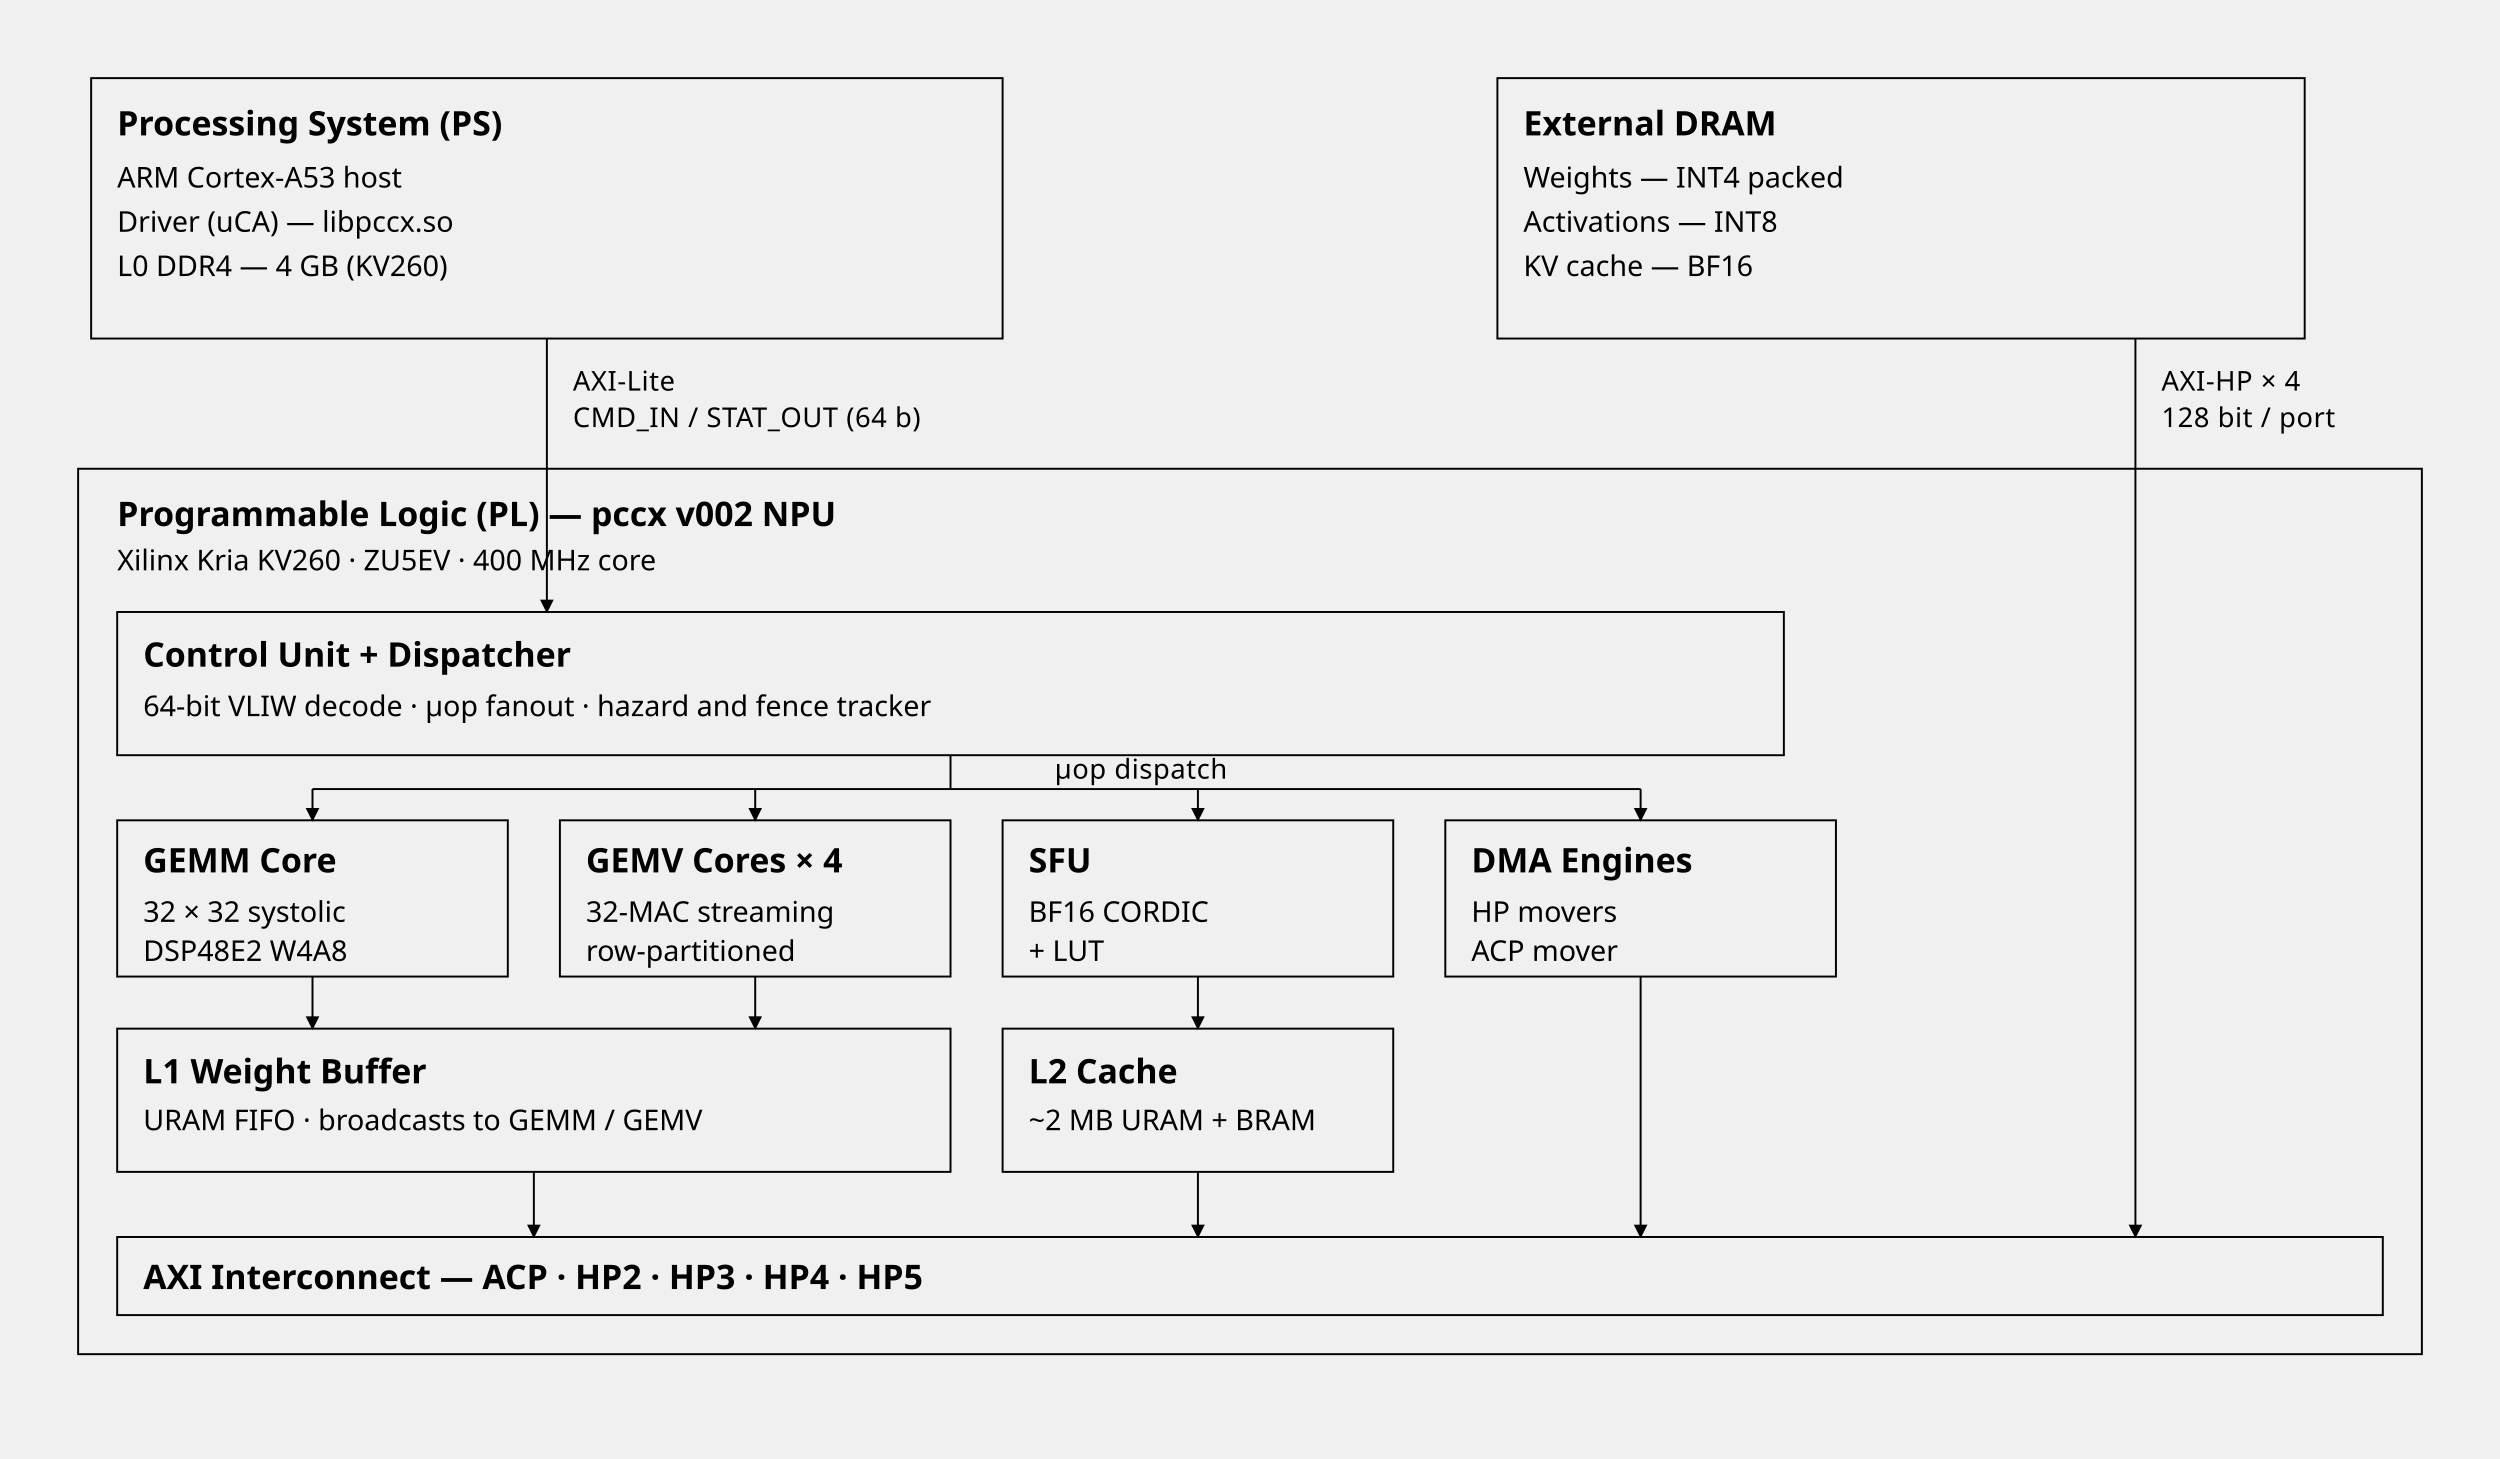
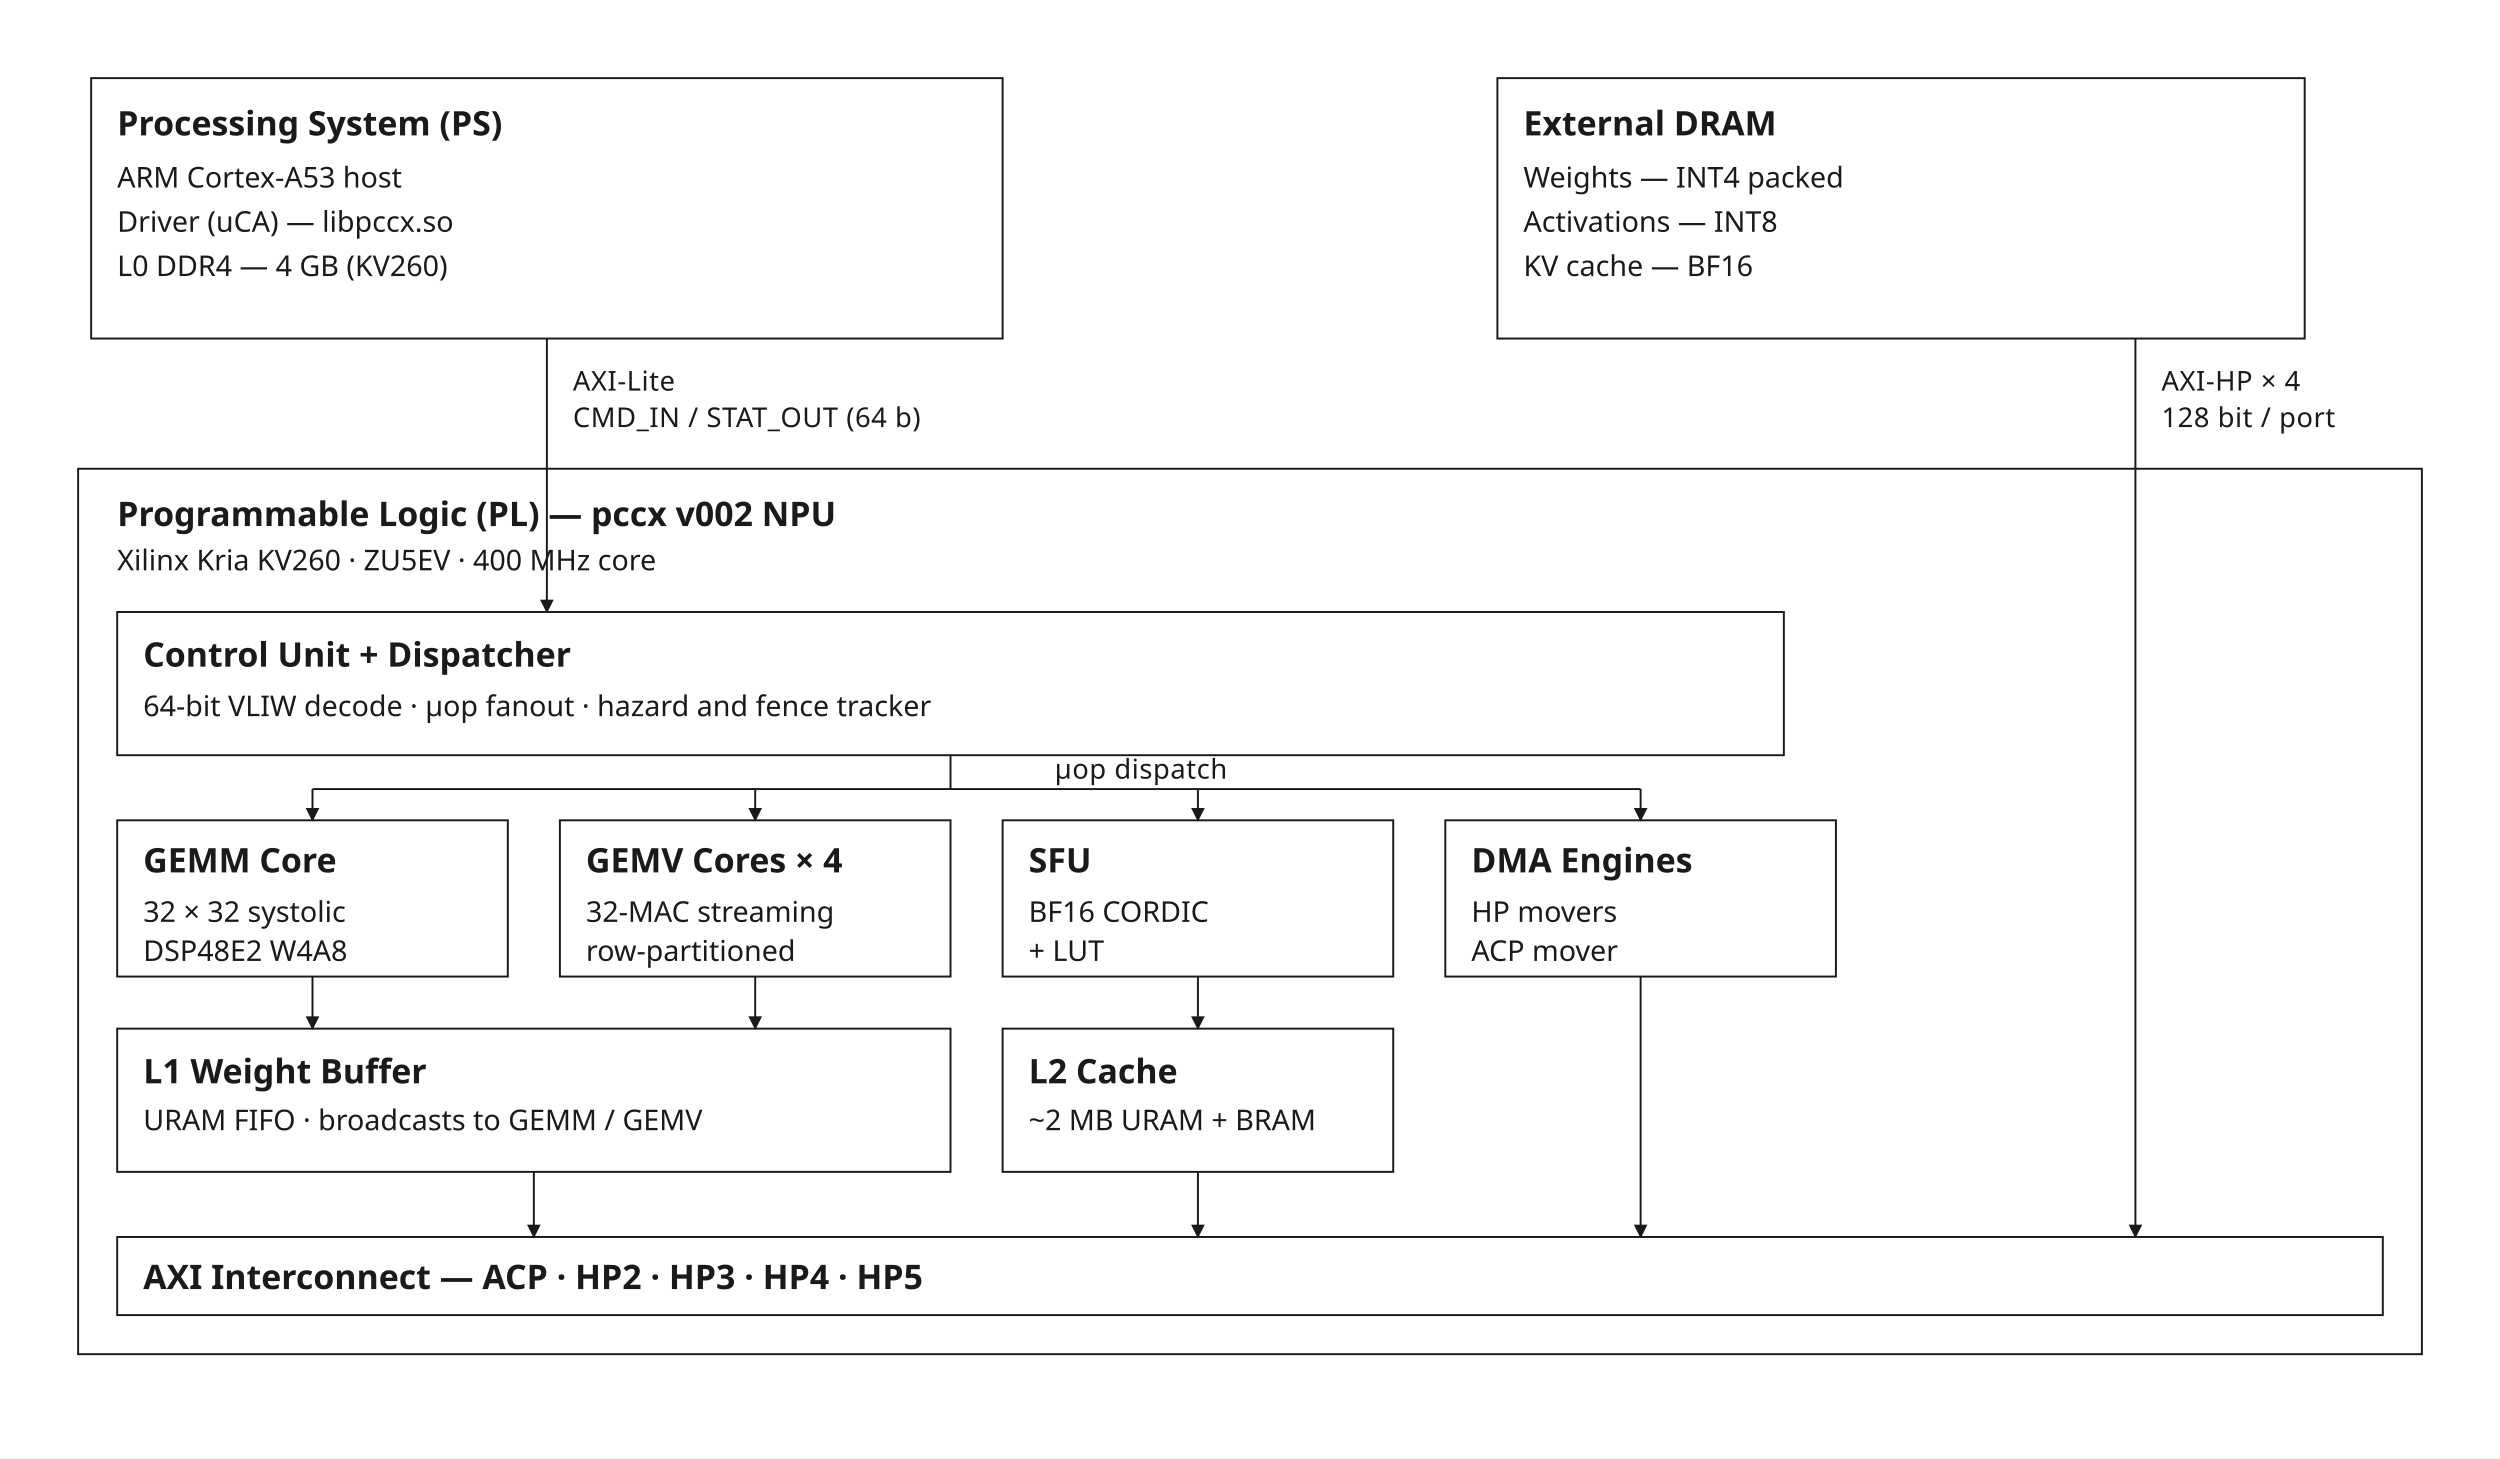
<svg xmlns="http://www.w3.org/2000/svg" viewBox="0 0 960 560" role="img" aria-labelledby="title-sysctx desc-sysctx">
  <defs>
    <marker id="arr" viewBox="0 0 10 10" refX="9" refY="5" markerWidth="7" markerHeight="7" orient="auto-start-reverse">
-       <path d="M0,0 L10,5 L0,10 z" fill="currentColor" />
+       <path d="M0,0 L10,5 L0,10 z" fill="#1a1a1a" />
    </marker>
    <style>
-       text       { fill: currentColor; font: 400 12px ui-sans-serif, system-ui, sans-serif; }
+       text       { fill: #1a1a1a; font: 400 12px ui-sans-serif, system-ui, sans-serif; }
      .t-title   { font-weight: 600; font-size: 13px; }
      .t-sub     { font-size: 11px; }
      .t-axis    { font-size: 10.5px; letter-spacing: 0.02em; }
-       .box       { fill: none; stroke: currentColor; stroke-width: 0.75; }
-       .line      { stroke: currentColor; stroke-width: 0.75; fill: none;
+       .box       { fill: #ffffff; stroke: #1a1a1a; stroke-width: 0.75; }
+       .line      { stroke: #1a1a1a; stroke-width: 0.75; fill: none;
                   marker-end: url(#arr); }
-       .bus       { stroke: currentColor; stroke-width: 0.75; fill: none; }
+       .bus       { stroke: #1a1a1a; stroke-width: 0.75; fill: none; }
    </style>
  </defs>
+   <rect x="0" y="0" width="960" height="560" fill="#ffffff" />
  <rect class="box" x="35" y="30" width="350" height="100" />
  <text class="t-title" x="45" y="52">Processing System (PS)</text>
  <text class="t-sub" x="45" y="72">ARM Cortex-A53 host</text>
  <text class="t-sub" x="45" y="89">Driver (uCA) — libpccx.so</text>
  <text class="t-sub" x="45" y="106">L0 DDR4 — 4 GB (KV260)</text>
  <rect class="box" x="575" y="30" width="310" height="100" />
  <text class="t-title" x="585" y="52">External DRAM</text>
  <text class="t-sub" x="585" y="72">Weights — INT4 packed</text>
  <text class="t-sub" x="585" y="89">Activations — INT8</text>
  <text class="t-sub" x="585" y="106">KV cache — BF16</text>
  <rect class="box" x="30" y="180" width="900" height="340" />
  <text class="t-title" x="45" y="202">Programmable Logic (PL) — pccx v002 NPU</text>
  <text class="t-sub" x="45" y="219">Xilinx Kria KV260 · ZU5EV · 400 MHz core</text>
  <rect class="box" x="45" y="235" width="640" height="55" />
  <text class="t-title" x="55" y="256">Control Unit + Dispatcher</text>
  <text class="t-sub" x="55" y="275">64-bit VLIW decode · μop fanout · hazard and fence tracker</text>
  <rect class="box" x="45" y="315" width="150" height="60" />
  <text class="t-title" x="55" y="335">GEMM Core</text>
  <text class="t-sub" x="55" y="354">32 × 32 systolic</text>
  <text class="t-sub" x="55" y="369">DSP48E2 W4A8</text>
  <rect class="box" x="215" y="315" width="150" height="60" />
  <text class="t-title" x="225" y="335">GEMV Cores × 4</text>
  <text class="t-sub" x="225" y="354">32-MAC streaming</text>
  <text class="t-sub" x="225" y="369">row-partitioned</text>
  <rect class="box" x="385" y="315" width="150" height="60" />
  <text class="t-title" x="395" y="335">SFU</text>
  <text class="t-sub" x="395" y="354">BF16 CORDIC</text>
  <text class="t-sub" x="395" y="369">+ LUT</text>
  <rect class="box" x="555" y="315" width="150" height="60" />
  <text class="t-title" x="565" y="335">DMA Engines</text>
  <text class="t-sub" x="565" y="354">HP movers</text>
  <text class="t-sub" x="565" y="369">ACP mover</text>
  <rect class="box" x="45" y="395" width="320" height="55" />
  <text class="t-title" x="55" y="416">L1 Weight Buffer</text>
  <text class="t-sub" x="55" y="434">URAM FIFO · broadcasts to GEMM / GEMV</text>
  <rect class="box" x="385" y="395" width="150" height="55" />
  <text class="t-title" x="395" y="416">L2 Cache</text>
  <text class="t-sub" x="395" y="434">~2 MB URAM + BRAM</text>
  <rect class="box" x="45" y="475" width="870" height="30" />
  <text class="t-title" x="55" y="495">AXI Interconnect — ACP · HP2 · HP3 · HP4 · HP5</text>
  <line class="line" x1="210" y1="130" x2="210" y2="235" />
  <text class="t-axis" x="220" y="150">AXI-Lite</text>
  <text class="t-axis" x="220" y="164">CMD_IN / STAT_OUT (64 b)</text>
  <line class="line" x1="820" y1="130" x2="820" y2="475" />
  <text class="t-axis" x="830" y="150">AXI-HP × 4</text>
  <text class="t-axis" x="830" y="164">128 bit / port</text>
  <line class="bus" x1="365" y1="290" x2="365" y2="303" />
  <line class="bus" x1="120" y1="303" x2="630" y2="303" />
  <line class="line" x1="120" y1="303" x2="120" y2="315" />
  <line class="line" x1="290" y1="303" x2="290" y2="315" />
  <line class="line" x1="460" y1="303" x2="460" y2="315" />
  <line class="line" x1="630" y1="303" x2="630" y2="315" />
  <text class="t-axis" x="405" y="299" text-anchor="start">μop dispatch</text>
  <line class="line" x1="120" y1="375" x2="120" y2="395" />
  <line class="line" x1="290" y1="375" x2="290" y2="395" />
  <line class="line" x1="460" y1="375" x2="460" y2="395" />
  <line class="line" x1="630" y1="375" x2="630" y2="475" />
  <line class="line" x1="205" y1="450" x2="205" y2="475" />
  <line class="line" x1="460" y1="450" x2="460" y2="475" />
</svg>
